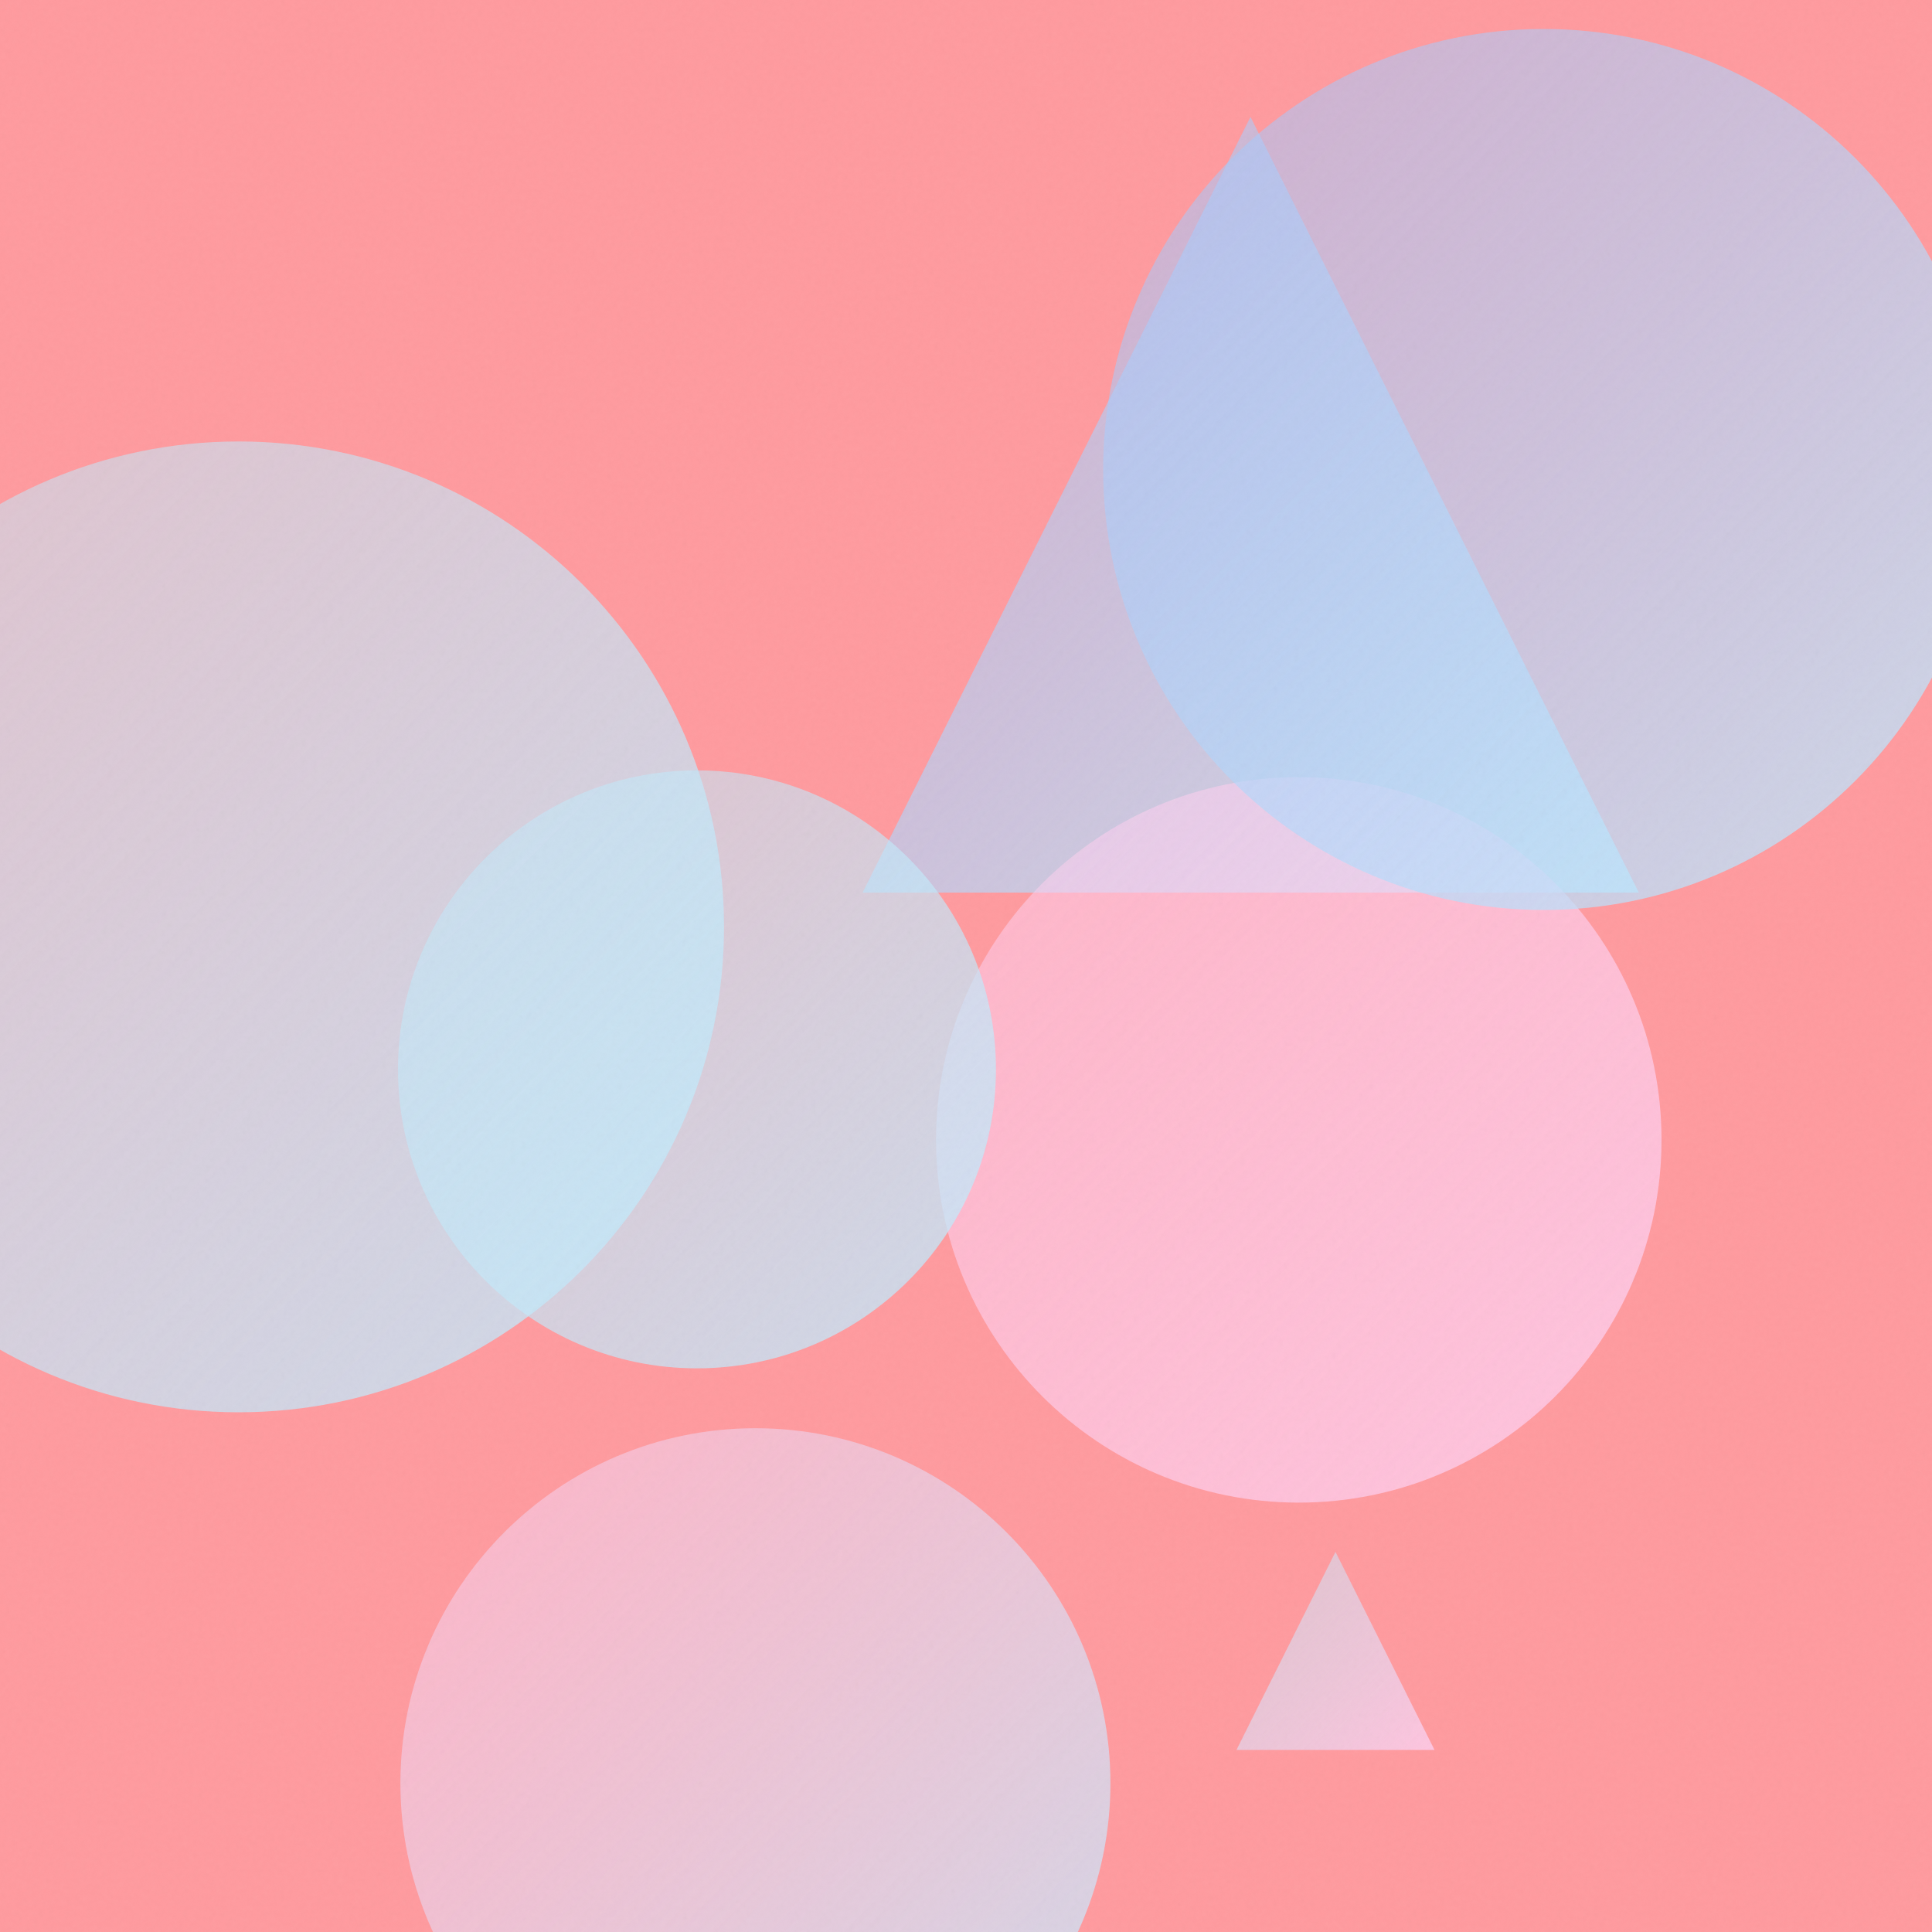
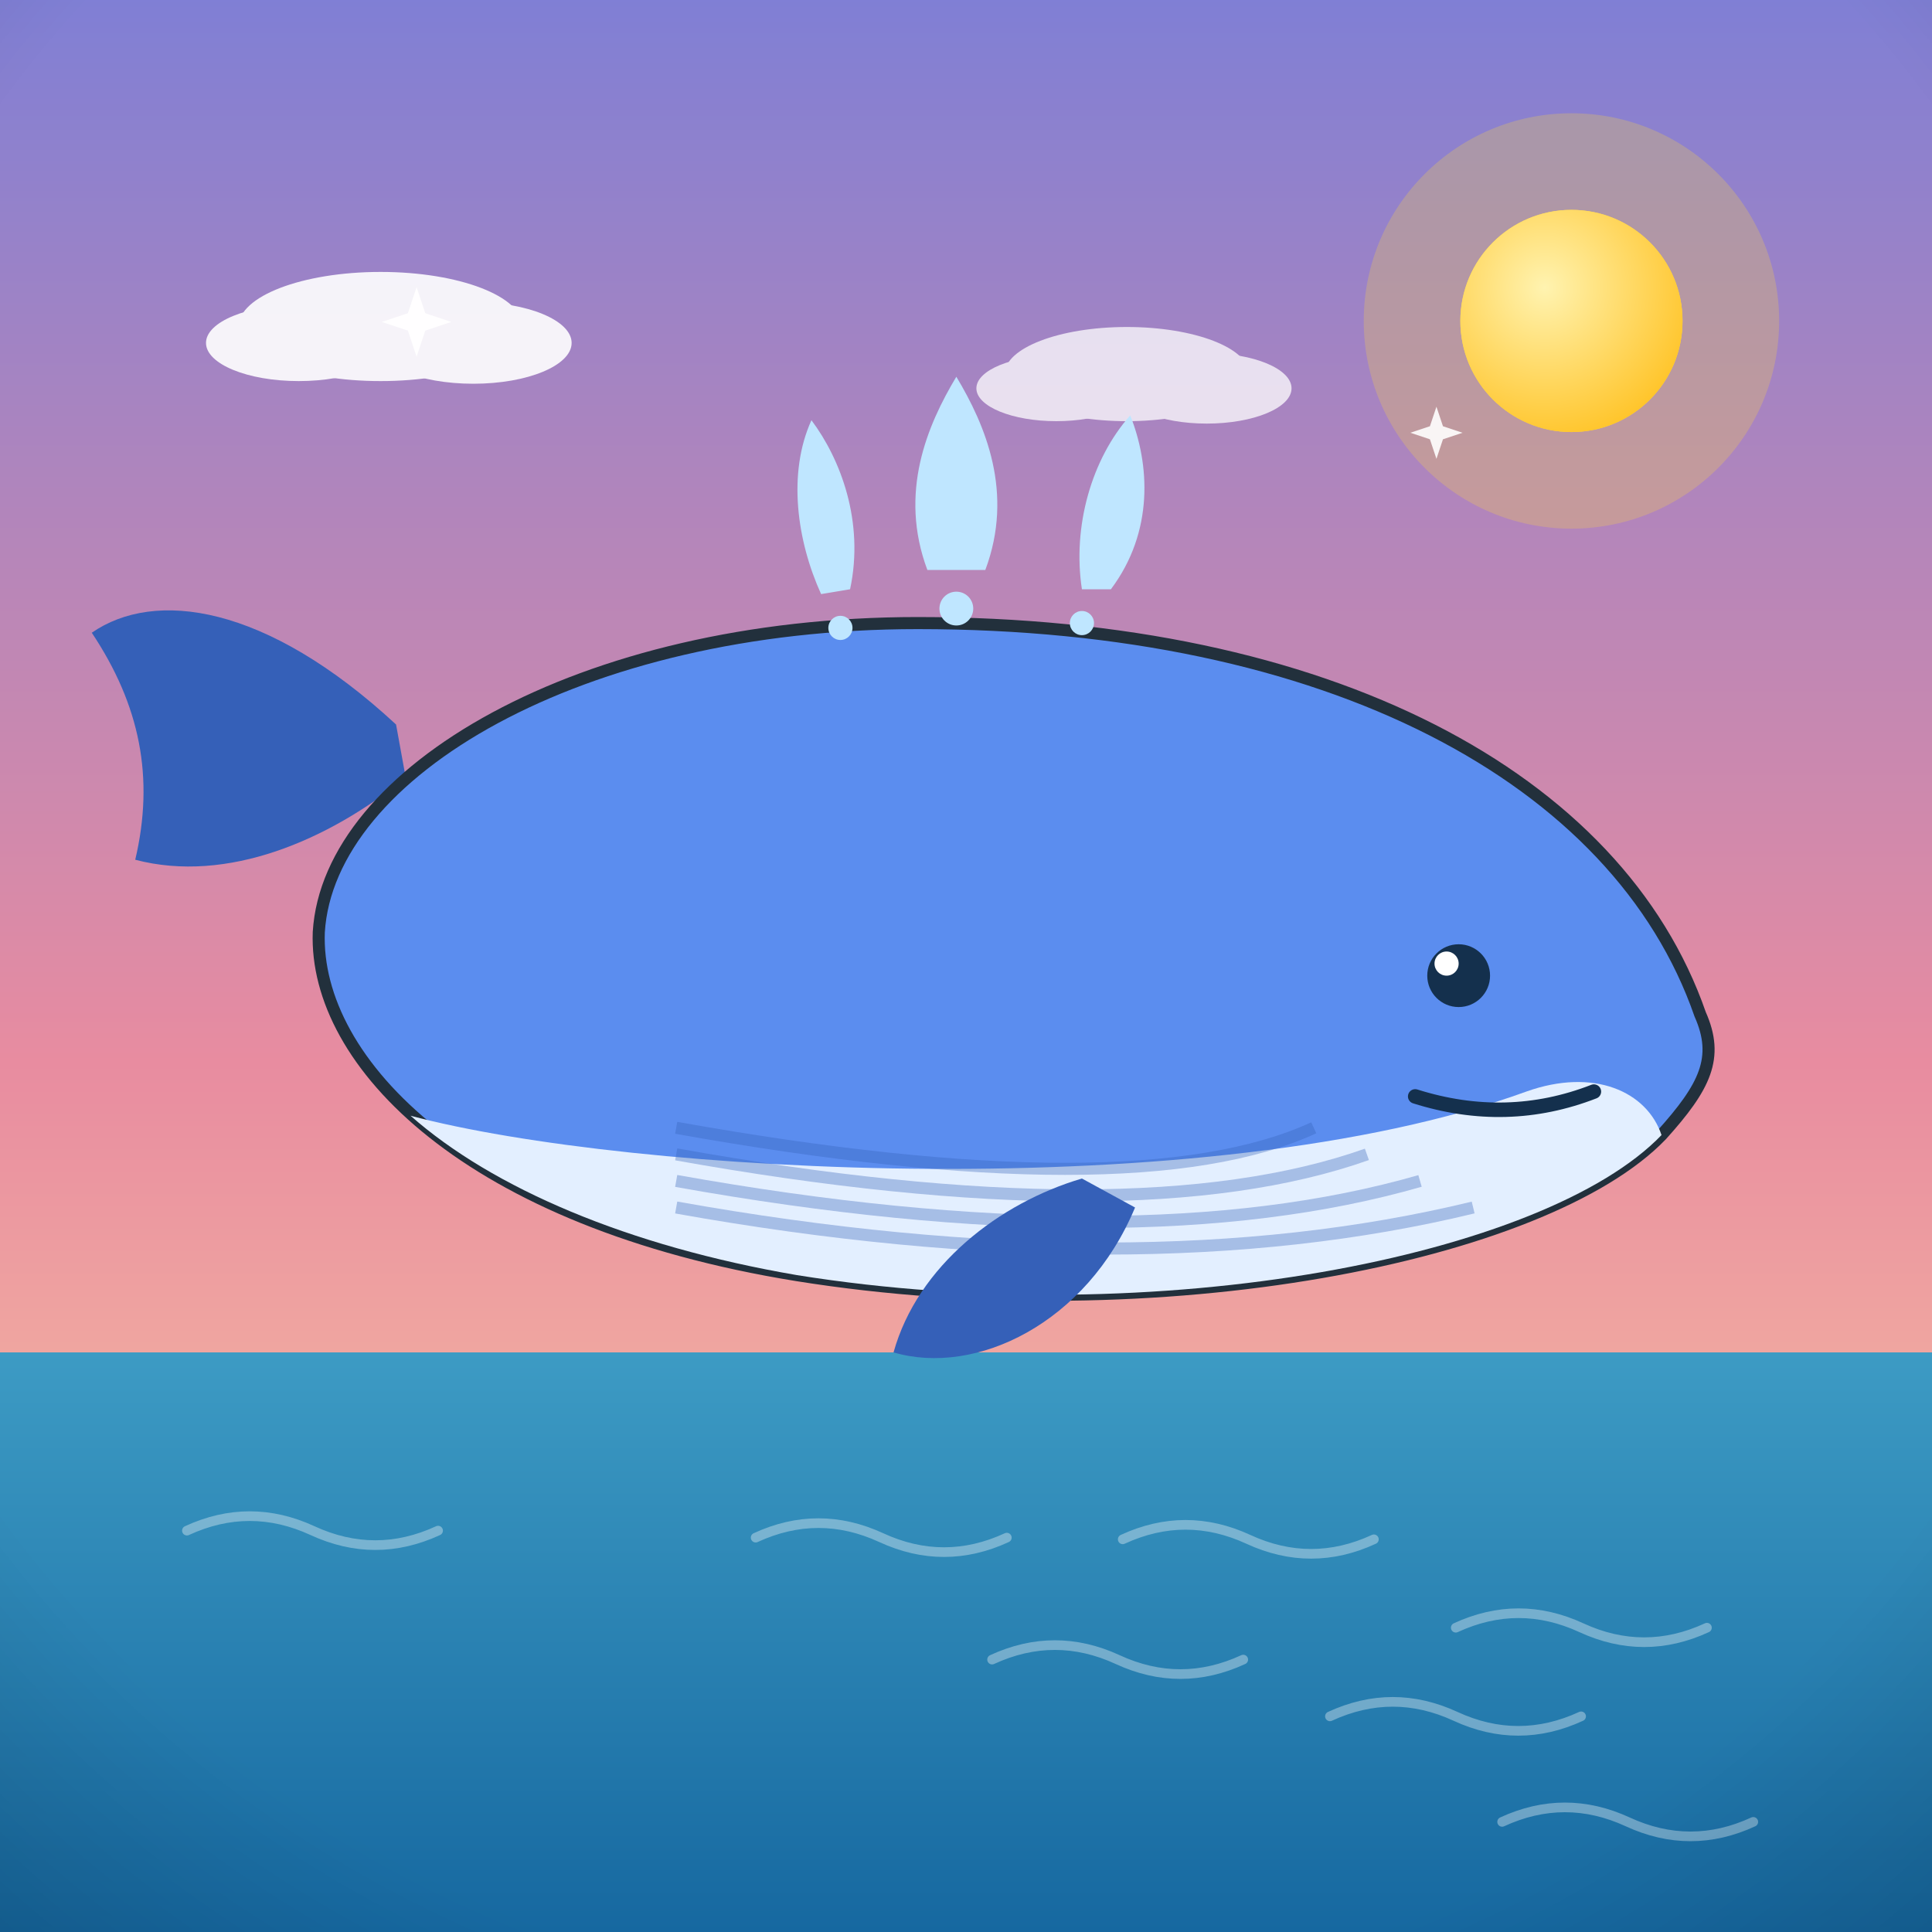
- <svg xmlns="http://www.w3.org/2000/svg" viewBox="0 0 400 400">
+ <svg xmlns="http://www.w3.org/2000/svg" viewBox="0 0 800 800">
  <defs>
-     <linearGradient id="g0" x1="82.9" y1="295.7" x2="229.9" y2="442.7" gradientUnits="userSpaceOnUse">
-       <stop offset="0" stop-color="#FECFEF" stop-opacity="0.5" />
-       <stop offset="1" stop-color="#C2E9FB" stop-opacity="0.8" />
+     <linearGradient id="sky" x1="0" y1="0" x2="0" y2="1">
+       <stop offset="0" stop-color="#7f7fd5" />
+       <stop offset="0.55" stop-color="#e88ca0" />
+       <stop offset="1" stop-color="#ffd9a0" />
    </linearGradient>
-     <linearGradient id="g1" x1="178.6" y1="24.2" x2="339.3" y2="184.8" gradientUnits="userSpaceOnUse">
-       <stop offset="0" stop-color="#A1C4FD" stop-opacity="0.5" />
-       <stop offset="1" stop-color="#C2E9FB" stop-opacity="0.8" />
+     <radialGradient id="sunG" cx="0.38" cy="0.35" r="0.9">
+       <stop offset="0" stop-color="#fff3b0" />
+       <stop offset="1" stop-color="#ffb703" />
+     </radialGradient>
+     <linearGradient id="ground" x1="0" y1="0" x2="0" y2="1">
+       <stop offset="0" stop-color="#69b06f" />
+       <stop offset="1" stop-color="#3c7a44" />
    </linearGradient>
-     <linearGradient id="g2" x1="193.8" y1="160.9" x2="344.0" y2="311.1" gradientUnits="userSpaceOnUse">
-       <stop offset="0" stop-color="#FECFEF" stop-opacity="0.5" />
-       <stop offset="1" stop-color="#FECFEF" stop-opacity="0.8" />
+     <linearGradient id="sea" x1="0" y1="0" x2="0" y2="1">
+       <stop offset="0" stop-color="#3d9bc4" />
+       <stop offset="1" stop-color="#1668a0" />
    </linearGradient>
-     <linearGradient id="g3" x1="228.4" y1="6.1" x2="410.7" y2="188.4" gradientUnits="userSpaceOnUse">
-       <stop offset="0" stop-color="#A1C4FD" stop-opacity="0.5" />
-       <stop offset="1" stop-color="#C2E9FB" stop-opacity="0.8" />
+     <linearGradient id="shade" x1="0" y1="0" x2="0" y2="1">
+       <stop offset="0" stop-color="#ffffff" stop-opacity="0.20" />
+       <stop offset="0.5" stop-color="#ffffff" stop-opacity="0" />
+       <stop offset="1" stop-color="#000000" stop-opacity="0.16" />
    </linearGradient>
-     <linearGradient id="g4" x1="82.5" y1="159.5" x2="206.2" y2="283.2" gradientUnits="userSpaceOnUse">
-       <stop offset="0" stop-color="#C2E9FB" stop-opacity="0.5" />
-       <stop offset="1" stop-color="#C2E9FB" stop-opacity="0.8" />
-     </linearGradient>
-     <linearGradient id="g5" x1="256.0" y1="321.3" x2="297.0" y2="362.3" gradientUnits="userSpaceOnUse">
-       <stop offset="0" stop-color="#C2E9FB" stop-opacity="0.5" />
-       <stop offset="1" stop-color="#FECFEF" stop-opacity="0.8" />
-     </linearGradient>
-     <linearGradient id="g6" x1="-51.0" y1="91.4" x2="149.9" y2="292.3" gradientUnits="userSpaceOnUse">
-       <stop offset="0" stop-color="#C2E9FB" stop-opacity="0.5" />
-       <stop offset="1" stop-color="#C2E9FB" stop-opacity="0.8" />
-     </linearGradient>
-     <filter id="n">
-       <feTurbulence type="fractalNoise" baseFrequency="0.9" numOctaves="2" stitchTiles="stitch" />
-       <feColorMatrix type="saturate" values="0" />
-     </filter>
+     <radialGradient id="vig" cx="0.5" cy="0.42" r="0.85">
+       <stop offset="0.72" stop-color="#000000" stop-opacity="0" />
+       <stop offset="1" stop-color="#000000" stop-opacity="0.20" />
+     </radialGradient>
  </defs>
-   <rect width="400" height="400" fill="#FF9A9E" />
-   <circle cx="156.4" cy="369.2" r="73.5" fill="url(#g0)" />
-   <path d="M 258.9 24.2 L 339.3 184.8 L 178.6 184.8 Z" fill="url(#g1)" />
-   <circle cx="268.9" cy="236.0" r="75.1" fill="url(#g2)" />
-   <circle cx="319.6" cy="97.2" r="91.2" fill="url(#g3)" />
-   <circle cx="144.3" cy="221.4" r="61.9" fill="url(#g4)" />
-   <path d="M 276.5 321.3 L 297.0 362.3 L 256.0 362.3 Z" fill="url(#g5)" />
-   <circle cx="49.4" cy="191.9" r="100.5" fill="url(#g6)" />
-   <rect width="400" height="400" filter="url(#n)" opacity="0.05" />
+   <rect width="800" height="800" fill="url(#sky)" />
+   <circle cx="650.7" cy="132.9" r="86" fill="#ffd93d" opacity="0.25" />
+   <circle cx="650.7" cy="132.9" r="46" fill="#ffd93d" />
+   <circle cx="650.7" cy="132.9" r="46" fill="url(#sunG)" />
+   <g fill="#ffffff" opacity="0.9">
+     <ellipse cx="157.6" cy="135.2" rx="58.8" ry="22.6" />
+     <ellipse cx="123.7" cy="142" rx="38.4" ry="15.8" />
+     <ellipse cx="196" cy="142" rx="40.7" ry="16.9" />
+   </g>
+   <g fill="#ffffff" opacity="0.75">
+     <ellipse cx="466.6" cy="154.9" rx="50.6" ry="19.5" />
+     <ellipse cx="437.4" cy="160.8" rx="33.1" ry="13.6" />
+     <ellipse cx="499.7" cy="160.8" rx="35.1" ry="14.6" />
+   </g>
+   <rect y="560" width="800" height="240" fill="url(#sea)" />
+   <path d="M 77.4 633.8 q 26 -12 52 0 q 26 12 52 0" fill="none" stroke="#ffffff" stroke-width="4" stroke-linecap="round" opacity="0.35" />
+   <path d="M 312.9 636.7 q 26 -12 52 0 q 26 12 52 0" fill="none" stroke="#ffffff" stroke-width="4" stroke-linecap="round" opacity="0.35" />
+   <path d="M 550.7 710.7 q 26 -12 52 0 q 26 12 52 0" fill="none" stroke="#ffffff" stroke-width="4" stroke-linecap="round" opacity="0.35" />
+   <path d="M 602.8 674 q 26 -12 52 0 q 26 12 52 0" fill="none" stroke="#ffffff" stroke-width="4" stroke-linecap="round" opacity="0.35" />
+   <path d="M 410.8 687.2 q 26 -12 52 0 q 26 12 52 0" fill="none" stroke="#ffffff" stroke-width="4" stroke-linecap="round" opacity="0.35" />
+   <path d="M 464.9 637.4 q 26 -12 52 0 q 26 12 52 0" fill="none" stroke="#ffffff" stroke-width="4" stroke-linecap="round" opacity="0.35" />
+   <path d="M 622 754.4 q 26 -12 52 0 q 26 12 52 0" fill="none" stroke="#ffffff" stroke-width="4" stroke-linecap="round" opacity="0.35" />
+   <g transform="translate(400 0) scale(-1 1) translate(-400 0)">
+     <path d="M636 300 C 690 250 736 244 762 262 C 742 292 736 322 744 356 C 706 366 664 348 632 322 Z" fill="#3560b8" />
+     <path d="M96 420 C 130 322 250 258 420 258 C 560 258 664 320 668 386 C 670 440 606 506 470 528 C 320 552 160 520 112 470 C 94 450 88 438 96 420 Z" fill="#5b8def" stroke="#22303c" stroke-width="5" stroke-linejoin="round" />
+     <path d="M112 470 C 160 520 320 552 470 528 C 540 516 596 492 630 462 C 540 486 300 500 168 452 C 140 442 118 452 112 470 Z" fill="#e3efff" />
+     <path d="M 190 500 Q 330 534 520 500" stroke="#3560b8" stroke-width="5" fill="none" opacity="0.35" transform="translate(0 0)" />
+     <path d="M 212 500 Q 330 534 520 500" stroke="#3560b8" stroke-width="5" fill="none" opacity="0.35" transform="translate(0 -11)" />
+     <path d="M 234 500 Q 330 534 520 500" stroke="#3560b8" stroke-width="5" fill="none" opacity="0.35" transform="translate(0 -22)" />
+     <path d="M 256 500 Q 330 534 520 500" stroke="#3560b8" stroke-width="5" fill="none" opacity="0.35" transform="translate(0 -33)" />
+     <path d="M330 500 C 350 548 396 570 430 560 C 420 524 386 498 352 488 Z" fill="#3560b8" />
+     <circle cx="196" cy="404" r="13" fill="#14304d" />
+     <circle cx="201" cy="399" r="5" fill="#ffffff" />
+     <path d="M140 452 Q 176 466 214 454" stroke="#14304d" stroke-width="6" fill="none" stroke-linecap="round" />
+     <g fill="#bfe6ff">
+       <path d="M392 236 C 380 204 392 176 404 156 C 416 176 428 204 416 236 Z" />
+       <path d="M340 244 C 322 220 324 192 332 172 C 348 190 356 218 352 244 Z" />
+       <path d="M448 244 C 442 216 452 190 464 174 C 474 196 470 224 460 246 Z" />
+     </g>
+     <circle cx="404" cy="252" r="7" fill="#bfe6ff" />
+     <circle cx="352" cy="258" r="5" fill="#bfe6ff" />
+     <circle cx="452" cy="260" r="5" fill="#bfe6ff" />
+   </g>
+   <path d="M 172.5 118.9 L 176.1 129.7 L 186.9 133.3 L 176.1 136.9 L 172.5 147.7 L 168.9 136.9 L 158.1 133.3 L 168.9 129.7 Z" fill="#ffffff" opacity="0.95" />
+   <path d="M 594.8 168.4 L 597.5 176.5 L 605.6 179.2 L 597.5 181.9 L 594.8 190 L 592.1 181.9 L 584 179.2 L 592.1 176.5 Z" fill="#ffffff" opacity="0.9" />
+   <rect width="800" height="800" fill="url(#vig)" />
</svg>
